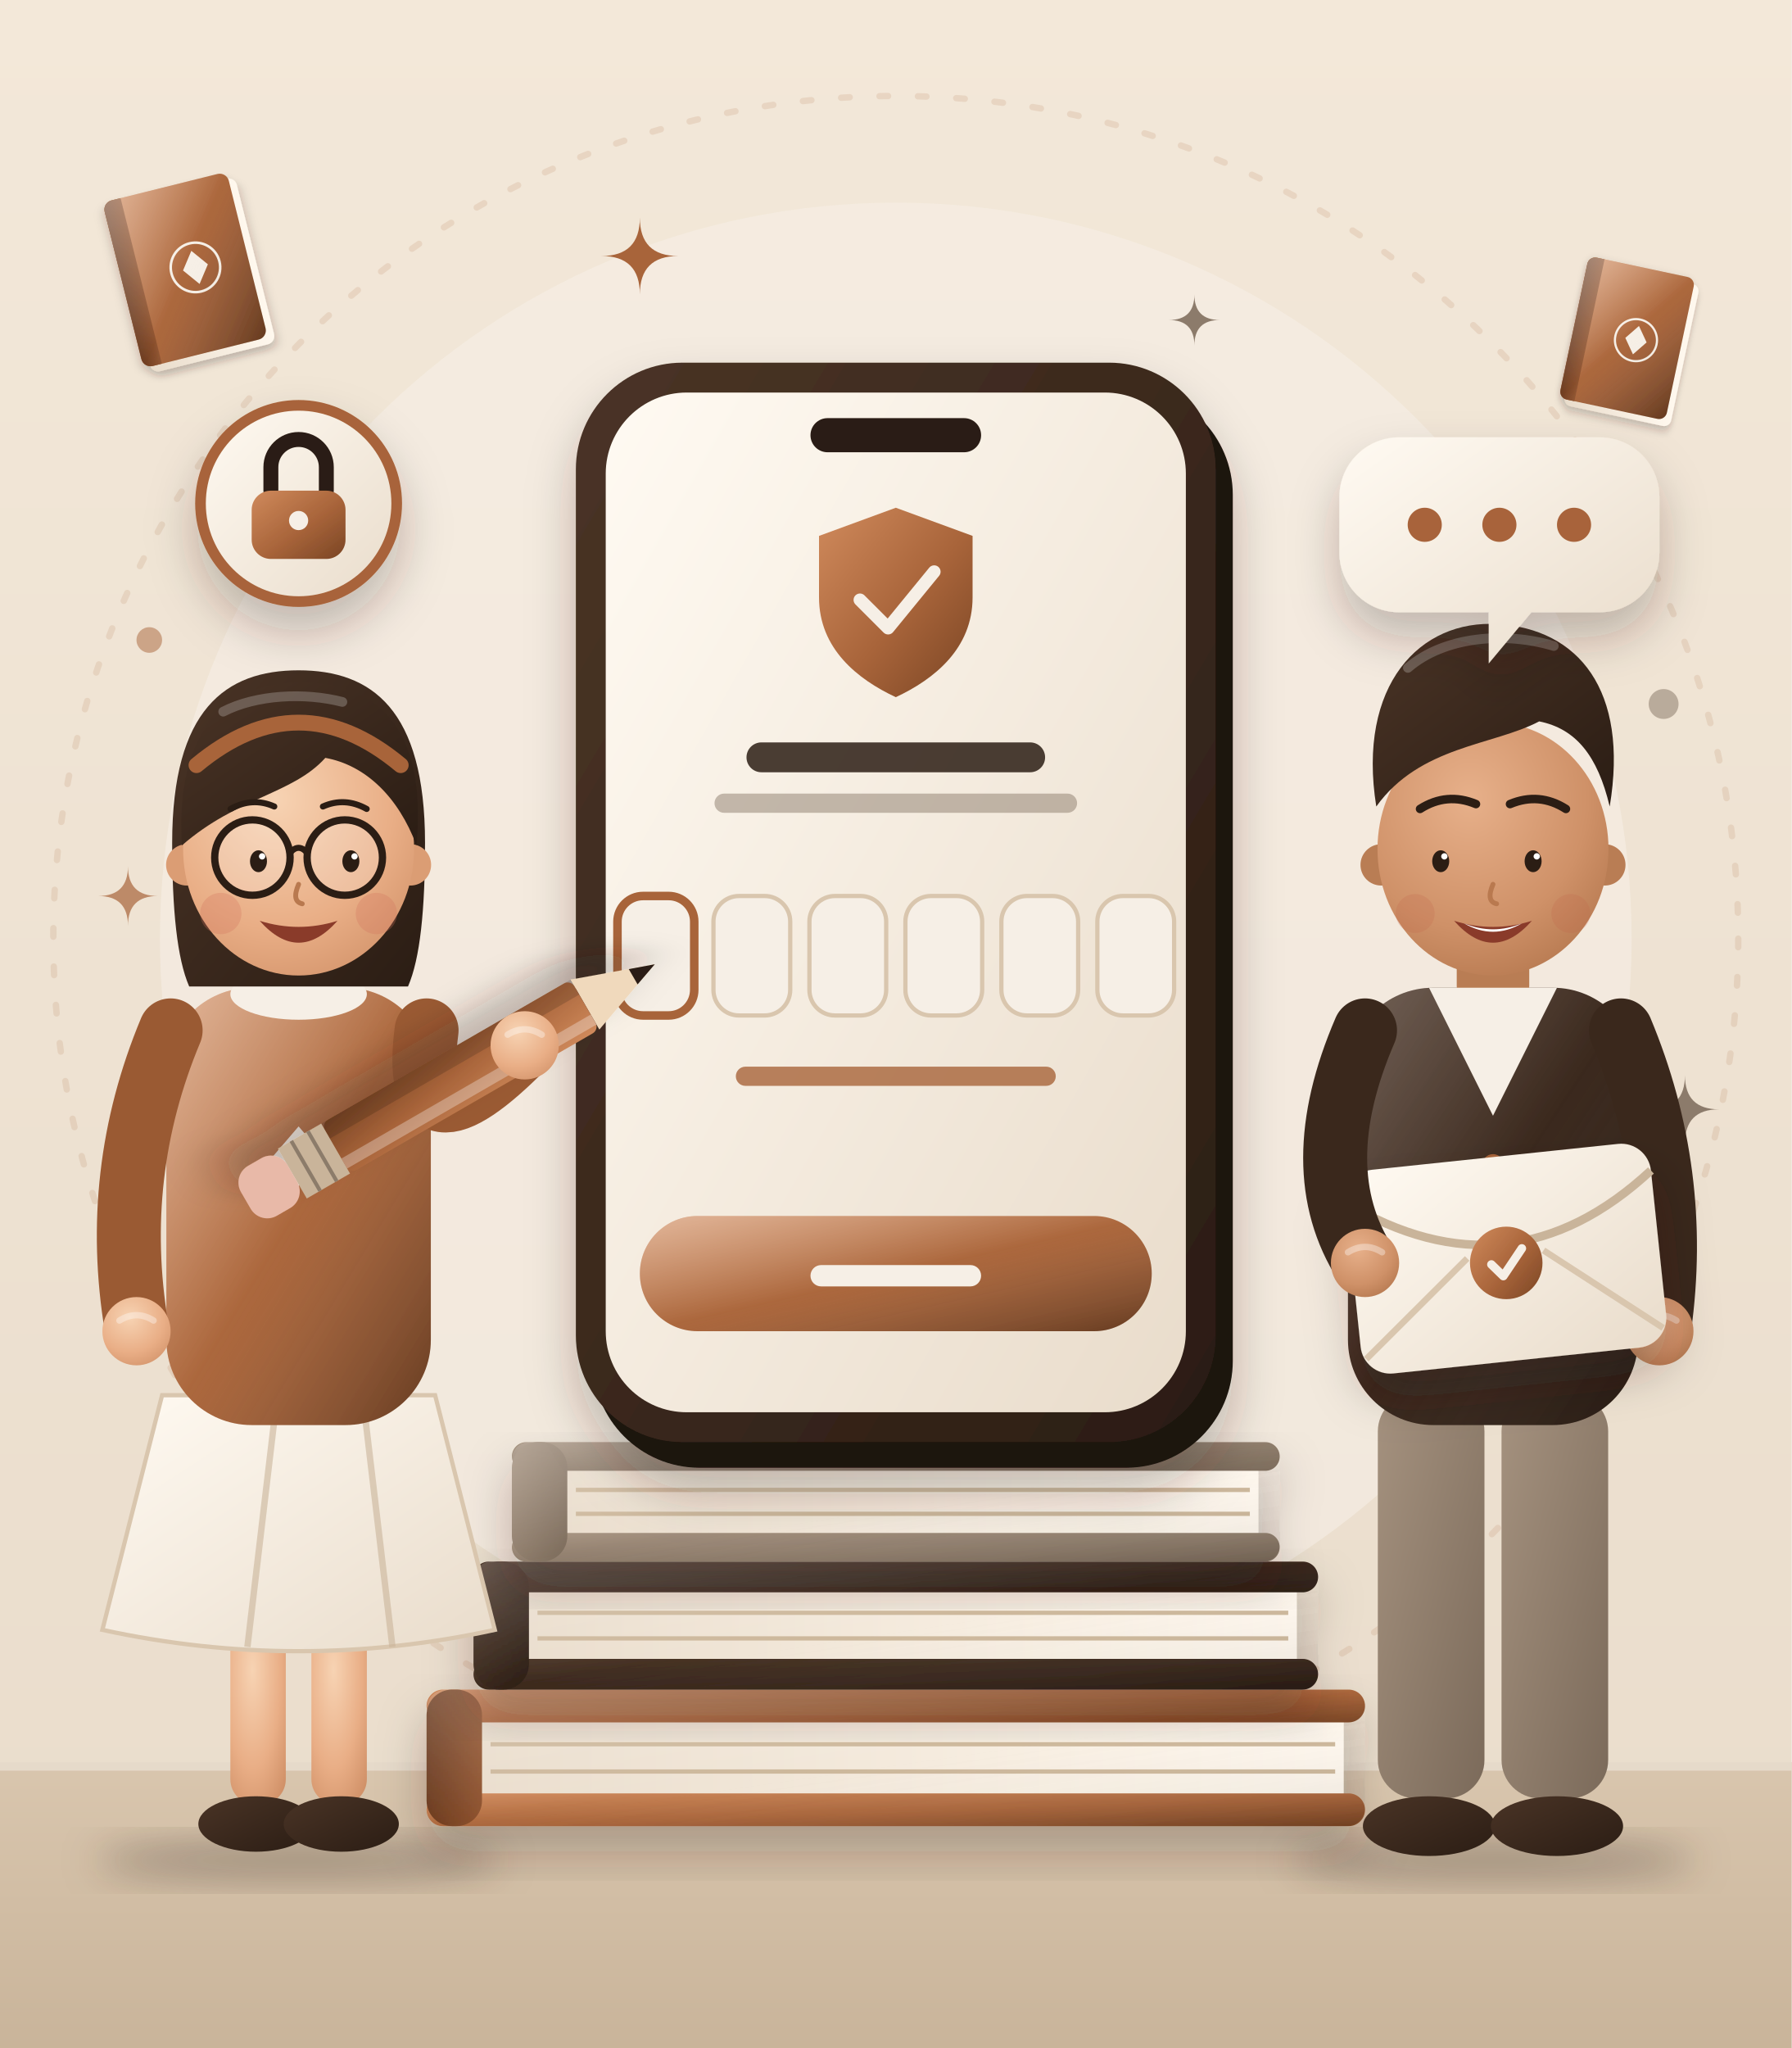
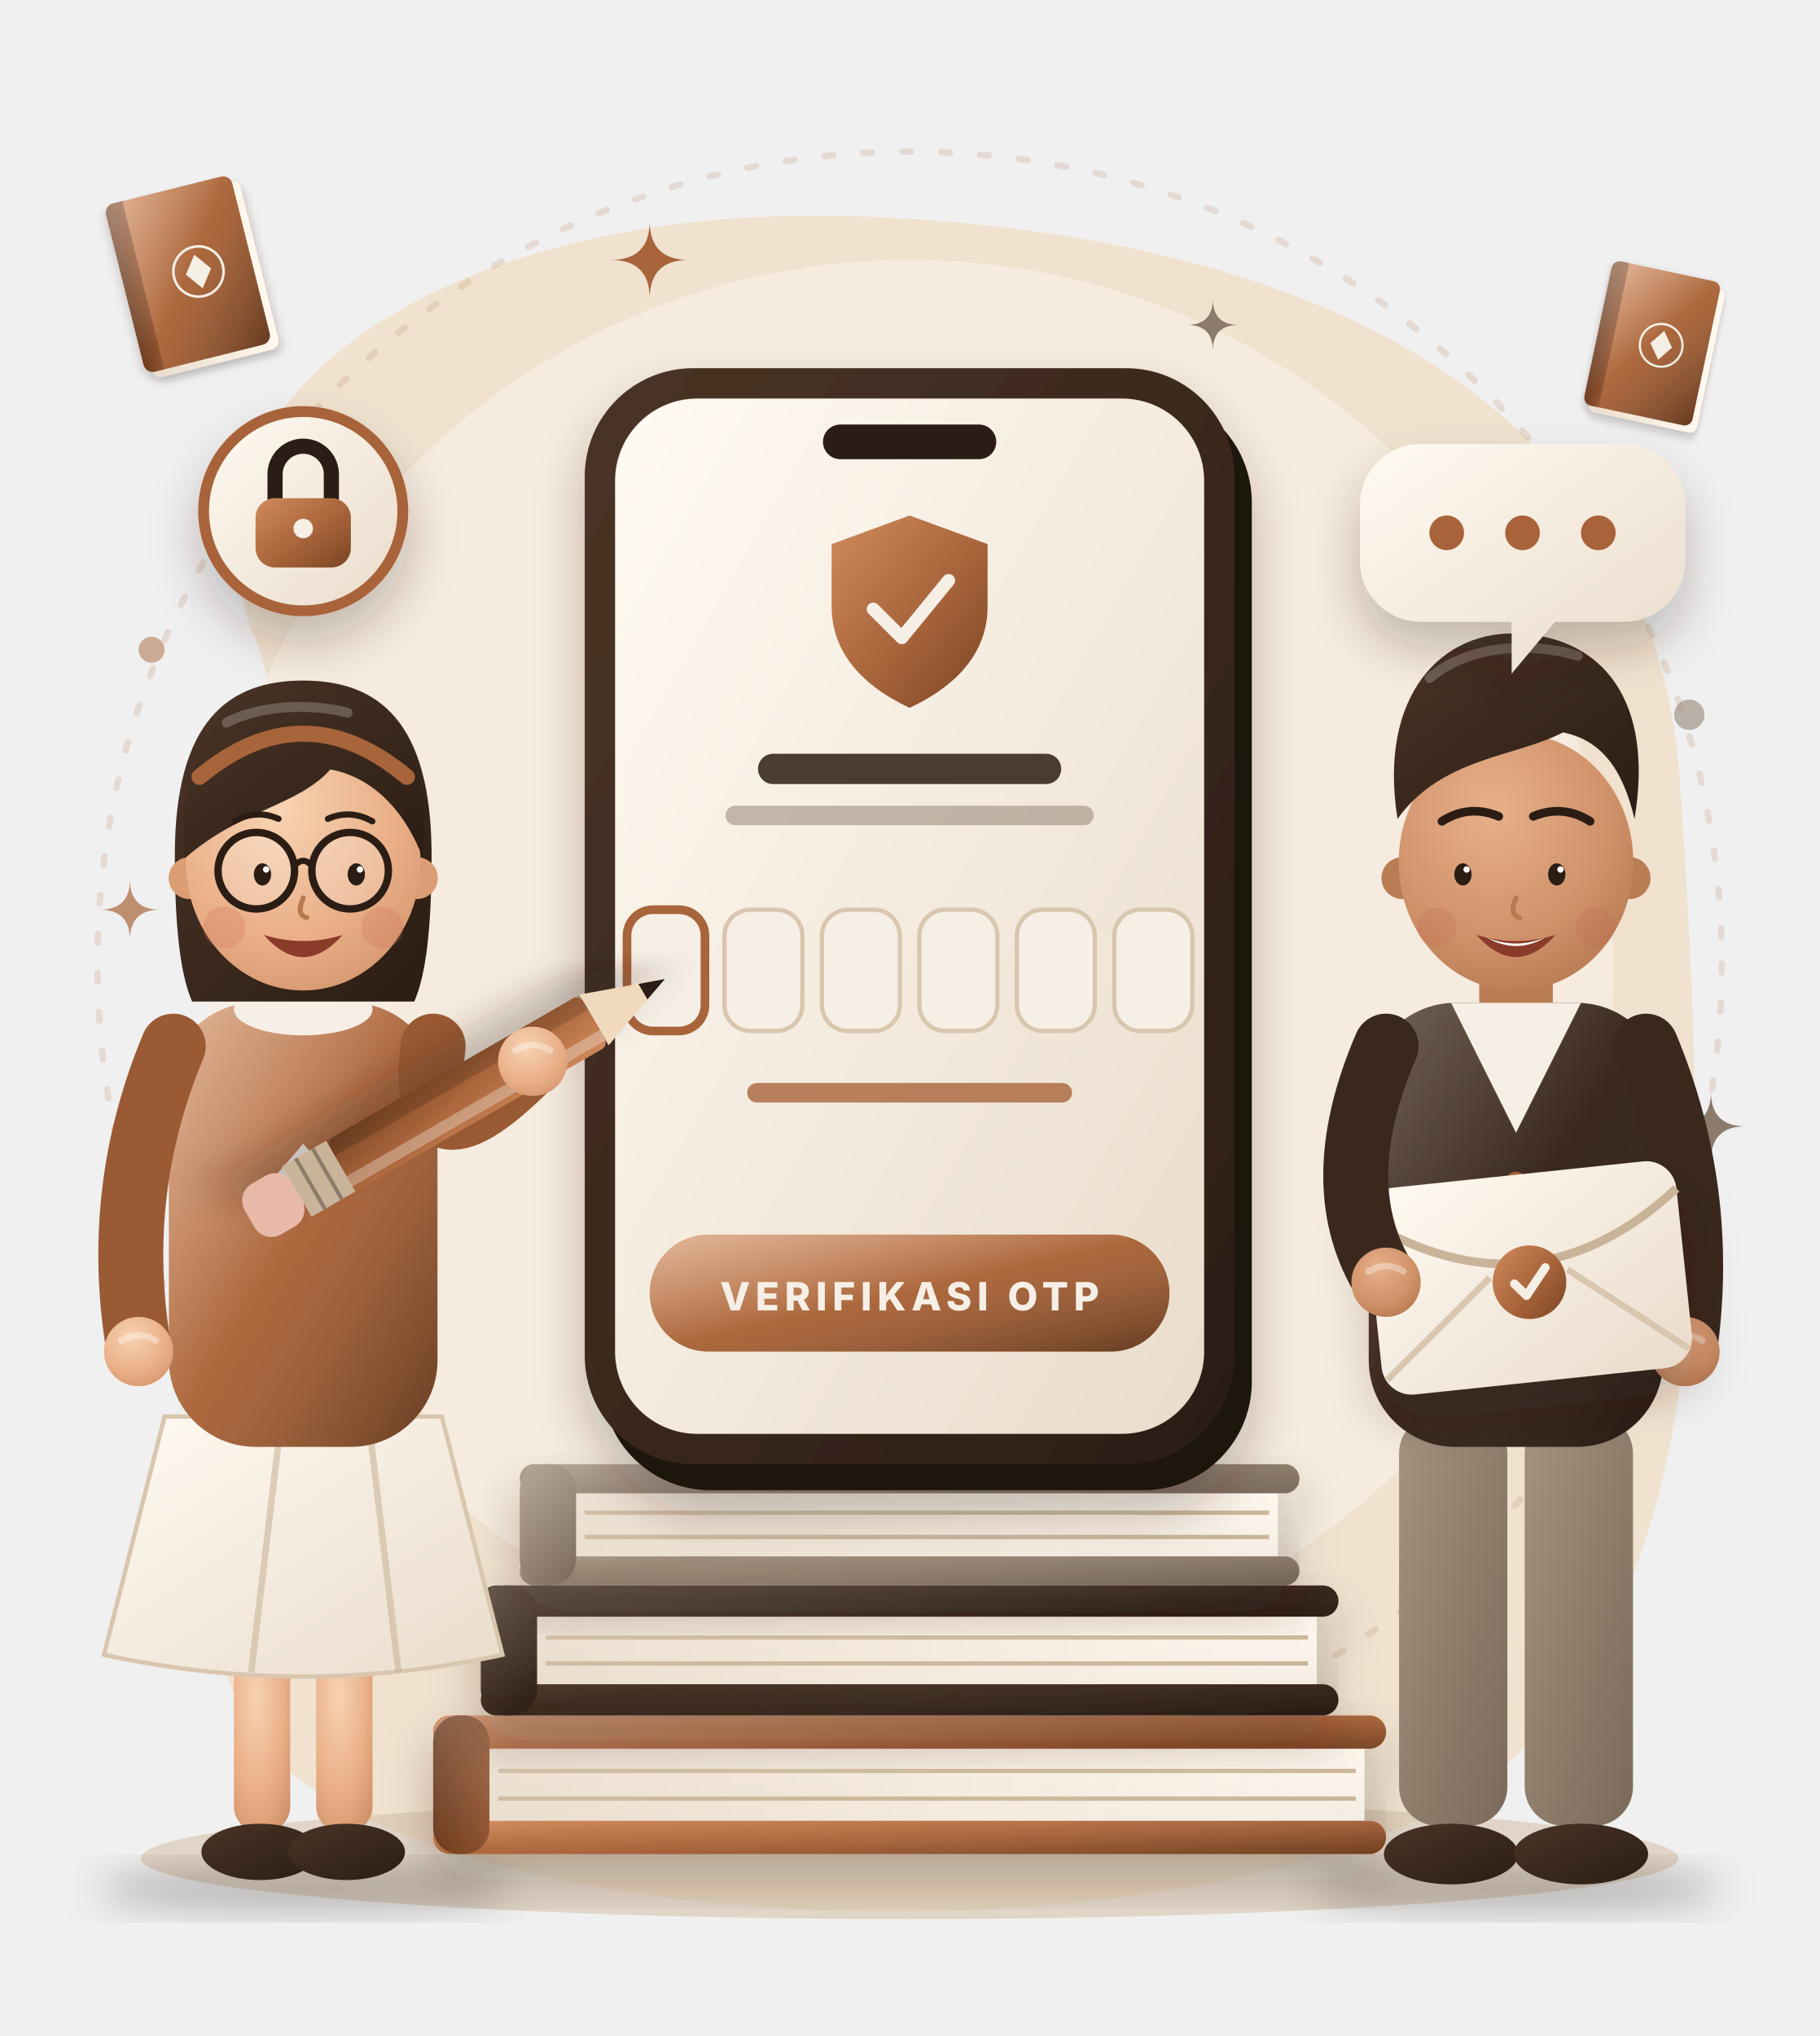
- <svg xmlns="http://www.w3.org/2000/svg" viewBox="0 0 840 960" preserveAspectRatio="xMidYMid slice" role="img">
+ <svg xmlns="http://www.w3.org/2000/svg" viewBox="0 0 840 940" preserveAspectRatio="xMidYMid meet" role="img">
  <defs>
    <linearGradient id="acc" x1="0" y1="0" x2="1" y2="1">
      <stop offset="0" stop-color="#D08A5C" />
      <stop offset=".55" stop-color="#A8643A" />
      <stop offset="1" stop-color="#7A4524" />
    </linearGradient>
    <linearGradient id="accSide" x1="0" y1="0" x2="1" y2="0">
      <stop offset="0" stop-color="#6B3A1E" />
      <stop offset="1" stop-color="#8F532F" />
    </linearGradient>
    <linearGradient id="cream" x1="0" y1="0" x2="1" y2="1">
      <stop offset="0" stop-color="#FFFAF2" />
      <stop offset="1" stop-color="#E9DCCB" />
    </linearGradient>
    <linearGradient id="pages" x1="0" y1="0" x2="1" y2="0">
      <stop offset="0" stop-color="#E9DCCB" />
      <stop offset="1" stop-color="#FFF8EE" />
    </linearGradient>
    <linearGradient id="dark" x1="0" y1="0" x2="1" y2="1">
      <stop offset="0" stop-color="#4A3426" />
      <stop offset="1" stop-color="#2B1D14" />
    </linearGradient>
    <linearGradient id="muted" x1="0" y1="0" x2="1" y2="1">
      <stop offset="0" stop-color="#A5927F" />
      <stop offset="1" stop-color="#7B6A5A" />
    </linearGradient>
    <linearGradient id="hl" x1="0" y1="0" x2="1" y2="1">
      <stop offset="0" stop-color="#fff" stop-opacity=".38" />
      <stop offset=".5" stop-color="#fff" stop-opacity="0" />
      <stop offset="1" stop-color="#000" stop-opacity=".18" />
    </linearGradient>
    <linearGradient id="bg" x1="0" y1="0" x2="0" y2="1">
      <stop offset="0" stop-color="#F3E8D9" />
      <stop offset="1" stop-color="#E9DCCB" />
    </linearGradient>
    <linearGradient id="floor" x1="0" y1="0" x2="0" y2="1">
      <stop offset="0" stop-color="#D9C6AE" />
      <stop offset="1" stop-color="#C9B49A" />
    </linearGradient>
    <radialGradient id="skin" cx=".4" cy=".3" r=".85">
      <stop offset="0" stop-color="#F7D3B3" />
      <stop offset=".6" stop-color="#E9AE86" />
      <stop offset="1" stop-color="#CF8F66" />
    </radialGradient>
    <radialGradient id="skin2" cx=".4" cy=".3" r=".85">
      <stop offset="0" stop-color="#E7B08A" />
      <stop offset=".6" stop-color="#CF9168" />
      <stop offset="1" stop-color="#AF7249" />
    </radialGradient>
    <filter id="sh" x="-30%" y="-30%" width="160%" height="170%">
      <feDropShadow dx="0" dy="12" stdDeviation="11" flood-color="#2B1D14" flood-opacity=".26" />
    </filter>
    <filter id="blur">
      <feGaussianBlur stdDeviation="9" />
    </filter>
  </defs>
-   <rect width="840" height="960" fill="url(#bg)" />
-   <circle cx="420" cy="440" r="345" fill="#F6EFE6" opacity=".6" />
-   <circle cx="420" cy="440" r="395" fill="none" stroke="#A8643A" stroke-opacity=".14" stroke-width="3" stroke-dasharray="4 14" stroke-linecap="round" />
-   <rect y="826" width="840" height="134" fill="url(#floor)" />
-   <rect y="826" width="840" height="4" fill="#fff" opacity=".35" />
+   <path d="M118 295 C72 185 205 92 400 100 C595 108 765 178 776 365 C788 552 795 725 695 815 C590 905 235 905 130 815 C35 725 160 400 118 295 Z" fill="#F0E2CF" />
+   <circle cx="420" cy="445" r="325" fill="#F7EFE4" opacity=".68" />
+   <circle cx="420" cy="445" r="375" fill="none" stroke="#A8643A" stroke-opacity=".16" stroke-width="3" stroke-dasharray="4 14" stroke-linecap="round" />
+   <ellipse cx="420" cy="858" rx="355" ry="28" fill="#D4BFA5" opacity=".55" />
  <g filter="url(#sh)" transform="translate(48 95) rotate(-14) scale(0.2)">
    <g>
      <rect x="16" y="16" width="300" height="400" rx="20" fill="url(#pages)" />
      <rect width="300" height="400" rx="22" fill="url(#acc)" />
      <path d="M22 0H44V400H22A22 22 0 0 1 0 378V22A22 22 0 0 1 22 0Z" fill="url(#accSide)" />
      <circle cx="175" cy="200" r="58" fill="none" stroke="#F6EFE6" stroke-width="6" />
      <path d="M175 160L205 200L175 240L145 200Z" fill="#F6EFE6" />
      <rect width="300" height="400" rx="22" fill="url(#hl)" />
    </g>
  </g>
  <g filter="url(#sh)" transform="translate(745 120) rotate(12) scale(0.17)">
    <g>
      <rect x="16" y="16" width="300" height="400" rx="20" fill="url(#pages)" />
      <rect width="300" height="400" rx="22" fill="url(#acc)" />
      <path d="M22 0H44V400H22A22 22 0 0 1 0 378V22A22 22 0 0 1 22 0Z" fill="url(#accSide)" />
      <circle cx="175" cy="200" r="58" fill="none" stroke="#F6EFE6" stroke-width="6" />
      <path d="M175 160L205 200L175 240L145 200Z" fill="#F6EFE6" />
      <rect width="300" height="400" rx="22" fill="url(#hl)" />
    </g>
  </g>
  <path d="M300 102Q300 120 318 120Q300 120 300 138Q300 120 282 120Q300 120 300 102Z" fill="#A8643A" opacity="1" />
  <path d="M560 138Q560 150 572 150Q560 150 560 162Q560 150 548 150Q560 150 560 138Z" fill="#8C7B6B" opacity="1" />
  <path d="M60 406Q60 420 74 420Q60 420 60 434Q60 420 46 420Q60 420 60 406Z" fill="#A8643A" opacity="0.7" />
  <path d="M790 504Q790 520 806 520Q790 520 790 536Q790 520 774 520Q790 520 790 504Z" fill="#8C7B6B" opacity="1" />
  <circle cx="780" cy="330" r="7" fill="#8C7B6B" opacity=".55" />
  <circle cx="70" cy="300" r="6" fill="#A8643A" opacity=".5" />
  <g filter="url(#sh)">
    <rect x="210" y="804.8" width="420" height="38.4" fill="url(#pages)" />
    <path d="M230 817.6H626M230 830.4H626" stroke="#CDB89C" stroke-width="2" />
    <rect x="200" y="792" width="440" height="15.36" rx="7.68" fill="url(#acc)" />
    <rect x="200" y="840.64" width="440" height="15.36" rx="7.68" fill="url(#acc)" />
    <rect x="200" y="792" width="26" height="64" rx="12" fill="url(#accSide)" />
    <rect x="200" y="792" width="440" height="64" rx="8.96" fill="url(#hl)" opacity=".5" />
  </g>
  <g filter="url(#sh)">
    <rect x="232" y="744.0" width="376" height="36.0" fill="url(#pages)" />
    <path d="M252 756.0H604M252 768.0H604" stroke="#CDB89C" stroke-width="2" />
    <rect x="222" y="732" width="396" height="14.4" rx="7.2" fill="url(#dark)" />
    <rect x="222" y="777.6" width="396" height="14.4" rx="7.2" fill="url(#dark)" />
    <rect x="222" y="732" width="26" height="60" rx="12" fill="url(#dark)" />
    <rect x="222" y="732" width="396" height="60" rx="8.4" fill="url(#hl)" opacity=".5" />
  </g>
  <g filter="url(#sh)">
    <rect x="250" y="687.2" width="340" height="33.6" fill="url(#pages)" />
    <path d="M270 698.4H586M270 709.6H586" stroke="#CDB89C" stroke-width="2" />
    <rect x="240" y="676" width="360" height="13.44" rx="6.72" fill="url(#muted)" />
    <rect x="240" y="718.56" width="360" height="13.44" rx="6.72" fill="url(#muted)" />
    <rect x="240" y="676" width="26" height="56" rx="12" fill="url(#muted)" />
    <rect x="240" y="676" width="360" height="56" rx="7.84" fill="url(#hl)" opacity=".5" />
  </g>
  <g filter="url(#sh)">
    <rect x="278" y="182" width="300" height="506" rx="50" fill="#1B120C" />
    <rect x="270" y="170" width="300" height="506" rx="50" fill="url(#dark)" />
    <rect x="284" y="184" width="272" height="478" rx="38" fill="url(#cream)" />
    <rect x="380" y="196" width="80" height="16" rx="8" fill="#2B1D14" />
  </g>
  <g transform="translate(420 238) scale(.6) translate(-130 -80)">
    <path d="M130 80L190 102V150C190 190 160 214 130 228C100 214 70 190 70 150V102Z" fill="url(#acc)" />
    <path d="M102 152L124 174L160 130" stroke="#F6EFE6" stroke-width="10" stroke-linecap="round" stroke-linejoin="round" fill="none" />
  </g>
  <rect x="350" y="348" width="140" height="14" rx="7" fill="#2B1D14" opacity=".85" />
  <rect x="335" y="372" width="170" height="9" rx="4.5" fill="#8C7B6B" opacity=".5" />
  <rect x="289.5" y="420" width="36" height="56" rx="12" fill="#F6EFE6" stroke="#A8643A" stroke-width="4" />
  <rect x="334.5" y="420" width="36" height="56" rx="12" fill="#F6EFE6" stroke="#D9C6AE" stroke-width="2" />
  <rect x="379.5" y="420" width="36" height="56" rx="12" fill="#F6EFE6" stroke="#D9C6AE" stroke-width="2" />
  <rect x="424.5" y="420" width="36" height="56" rx="12" fill="#F6EFE6" stroke="#D9C6AE" stroke-width="2" />
  <rect x="469.5" y="420" width="36" height="56" rx="12" fill="#F6EFE6" stroke="#D9C6AE" stroke-width="2" />
  <rect x="514.5" y="420" width="36" height="56" rx="12" fill="#F6EFE6" stroke="#D9C6AE" stroke-width="2" />
  <rect x="345" y="500" width="150" height="9" rx="4.5" fill="#A8643A" opacity=".8" />
  <rect x="300" y="570" width="240" height="54" rx="27" fill="url(#acc)" />
  <rect x="300" y="570" width="240" height="54" rx="27" fill="url(#hl)" />
-   <rect x="380" y="593" width="80" height="10" rx="5" fill="#F6EFE6" />
+   <text x="420" y="605" text-anchor="middle" fill="#F6EFE6" font-family="system-ui,-apple-system,sans-serif" font-size="18" font-weight="800" letter-spacing="2.5">VERIFIKASI OTP</text>
  <g transform="translate(140 868)">
    <ellipse cy="4" rx="95" ry="13" fill="#2B1D14" opacity=".25" filter="url(#blur)" />
    <rect x="-32" y="-112" width="26" height="90" rx="12" fill="url(#skin)" />
    <rect x="6" y="-112" width="26" height="90" rx="12" fill="url(#skin)" />
    <ellipse cx="-20" cy="-13" rx="27" ry="13" fill="url(#dark)" />
    <ellipse cx="20" cy="-13" rx="27" ry="13" fill="url(#dark)" />
    <path d="M-64 -214L64 -214L92 -104Q0 -84 -92 -104Z" fill="url(#cream)" stroke="#D9C6AE" stroke-width="2" />
    <path d="M-10 -214L-24 -96M30 -214L44 -96" stroke="#C9B49A" stroke-width="3" opacity=".6" />
    <rect x="-62" y="-405" width="124" height="205" rx="40" fill="url(#acc)" />
    <rect x="-62" y="-405" width="124" height="205" rx="40" fill="url(#hl)" />
    <rect x="-16" y="-432" width="32" height="40" rx="14" fill="#C98A60" />
    <ellipse cy="-402" rx="32" ry="12" fill="#F6EFE6" />
    <path d="M0 -340L12 -326L0 -312L-12 -326Z" fill="#F6EFE6" />
    <path d="M-60 -385Q-88 -318 -76 -246" stroke="#9A5A33" stroke-width="30" stroke-linecap="round" fill="none" />
    <circle cx="-76" cy="-244" r="16" fill="url(#skin)" />
    <path d="M-84 -249Q-76 -254 -68 -249" stroke="#fff" stroke-opacity=".35" stroke-width="3" stroke-linecap="round" fill="none" />
    <g transform="translate(0 -470) scale(.57) translate(-400 -335)">
      <path d="M296 330C296 220 340 188 400 188C460 188 504 220 504 330C504 385 500 425 490 448L310 448C300 425 296 385 296 330Z" fill="url(#dark)" />
      <circle cx="308" cy="348" r="17" fill="#DB9D74" />
      <circle cx="492" cy="348" r="17" fill="#DB9D74" />
      <ellipse cx="400" cy="335" rx="95" ry="104" fill="url(#skin)" />
      <circle cx="336" cy="388" r="17" fill="#D0705A" opacity=".28" />
      <circle cx="464" cy="388" r="17" fill="#D0705A" opacity=".28" />
      <path d="M304 332C298 232 345 198 402 198C462 198 506 232 497 332C482 292 455 266 422 260C395 290 350 292 304 332Z" fill="url(#dark)" />
      <path d="M338 222C365 208 405 206 436 214" stroke="#fff" stroke-opacity=".22" stroke-width="8" stroke-linecap="round" fill="none" />
      <path d="M316 266Q400 196 484 266" stroke="#A8643A" stroke-width="13" stroke-linecap="round" fill="none" />
      <path d="M344 302Q362 292 380 300M420 300Q438 292 456 302" stroke="#2B1D14" stroke-width="5" stroke-linecap="round" fill="none" />
      <circle cx="362" cy="342" r="31" fill="#fff" fill-opacity=".2" stroke="#2B1D14" stroke-width="6" />
      <circle cx="438" cy="342" r="31" fill="#fff" fill-opacity=".2" stroke="#2B1D14" stroke-width="6" />
      <path d="M393 338Q400 330 407 338" stroke="#2B1D14" stroke-width="5" fill="none" />
      <ellipse cx="367" cy="345" rx="7" ry="9" fill="#2B1D14" />
      <ellipse cx="443" cy="345" rx="7" ry="9" fill="#2B1D14" />
      <circle cx="370" cy="341" r="2.6" fill="#fff" />
      <circle cx="446" cy="341" r="2.6" fill="#fff" />
      <path d="M400 364Q394 378 403 380" stroke="#B9794F" stroke-width="4" stroke-linecap="round" fill="none" />
      <path d="M368 394Q400 430 432 394Q400 404 368 394Z" fill="#8A3B2A" />
    </g>
  </g>
  <g transform="translate(700 868)">
    <ellipse cy="4" rx="95" ry="13" fill="#2B1D14" opacity=".25" filter="url(#blur)" />
    <rect x="-54" y="-215" width="50" height="190" rx="18" fill="url(#muted)" />
    <rect x="4" y="-215" width="50" height="190" rx="18" fill="url(#muted)" />
    <ellipse cx="-30" cy="-12" rx="31" ry="14" fill="url(#dark)" />
    <ellipse cx="30" cy="-12" rx="31" ry="14" fill="url(#dark)" />
    <rect x="-68" y="-405" width="136" height="205" rx="40" fill="url(#dark)" />
    <rect x="-68" y="-405" width="136" height="205" rx="40" fill="url(#hl)" opacity=".6" />
    <rect x="-17" y="-432" width="34" height="40" rx="14" fill="#B97D54" />
    <path d="M-30 -405L0 -345L30 -405Z" fill="#F6EFE6" />
    <path d="M-14 -300V-215M14 -300V-215" stroke="#000" stroke-opacity="0" />
    <circle cy="-322" r="5" fill="#A8643A" />
    <circle cy="-284" r="5" fill="#A8643A" />
    <circle cy="-246" r="5" fill="#A8643A" />
    <path d="M60 -385Q88 -318 78 -246" stroke="#3A281C" stroke-width="30" stroke-linecap="round" fill="none" />
    <circle cx="78" cy="-244" r="16" fill="url(#skin2)" />
    <path d="M70 -249Q78 -254 86 -249" stroke="#fff" stroke-opacity=".35" stroke-width="3" stroke-linecap="round" fill="none" />
    <g transform="translate(0 -470) scale(.57) translate(-400 -335)">
      <circle cx="308" cy="348" r="17" fill="#B97D54" />
      <circle cx="492" cy="348" r="17" fill="#B97D54" />
      <ellipse cx="400" cy="335" rx="95" ry="104" fill="url(#skin2)" />
      <circle cx="336" cy="388" r="16" fill="#C0624A" opacity=".22" />
      <circle cx="464" cy="388" r="16" fill="#C0624A" opacity=".22" />
      <path d="M304 300C288 200 340 146 404 150C470 154 512 204 496 300C486 258 468 236 438 230C400 250 340 250 304 300Z" fill="url(#dark)" />
      <path d="M330 186C360 160 410 156 450 168" stroke="#fff" stroke-opacity=".22" stroke-width="8" stroke-linecap="round" fill="none" />
      <path d="M340 302Q362 288 386 298M414 298Q438 288 460 302" stroke="#2B1D14" stroke-width="7" stroke-linecap="round" fill="none" />
      <ellipse cx="357" cy="345" rx="7" ry="9" fill="#2B1D14" />
      <ellipse cx="433" cy="345" rx="7" ry="9" fill="#2B1D14" />
      <circle cx="360" cy="341" r="2.6" fill="#fff" />
      <circle cx="436" cy="341" r="2.6" fill="#fff" />
      <path d="M400 364Q394 378 403 380" stroke="#B9794F" stroke-width="4" stroke-linecap="round" fill="none" />
      <path d="M368 394Q400 430 432 394Q400 404 368 394Z" fill="#8A3B2A" />
      <path d="M376 396Q400 406 424 396Q400 410 376 396Z" fill="#fff" />
    </g>
  </g>
  <g filter="url(#sh)" transform="translate(706 590) rotate(-6)">
    <rect x="-72" y="-48" width="144" height="96" rx="14" fill="url(#cream)" />
    <path d="M-72 -34Q0 20 72 -34" fill="none" stroke="#C9B49A" stroke-width="4" />
    <path d="M-70 40L-18 -2M70 40L18 -2" stroke="#D9C6AE" stroke-width="3" />
    <circle cy="2" r="17" fill="url(#acc)" />
    <path d="M-7 2L-2 8L8 -4" stroke="#F6EFE6" stroke-width="4" stroke-linecap="round" stroke-linejoin="round" fill="none" />
  </g>
  <path d="M200 483Q192 545 246 490" stroke="#9A5A33" stroke-width="30" stroke-linecap="round" fill="none" />
  <path d="M640 483Q612 548 640 592" stroke="#3A281C" stroke-width="30" stroke-linecap="round" fill="none" />
  <g filter="url(#sh)" transform="translate(307 452) rotate(150) scale(0.9)">
    <path d="M0 0L42 -15V15Z" fill="#F0D9BC" />
    <path d="M0 0L13 -4.6V4.6Z" fill="#2B1D14" />
    <rect x="42" y="-15" width="150" height="30" rx="4" fill="url(#acc)" />
    <rect x="42" y="-12" width="150" height="6" fill="#fff" opacity=".3" />
    <rect x="42" y="6" width="150" height="9" fill="#000" opacity=".15" />
    <rect x="192" y="-15" width="26" height="30" fill="#C9B49A" />
    <path d="M200 -15V15M210 -15V15" stroke="#8C7B6B" stroke-width="2" />
    <rect x="218" y="-15" width="28" height="30" rx="10" fill="#E8B9A8" />
  </g>
  <circle cx="246" cy="490" r="16" fill="url(#skin)" />
  <path d="M238 485Q246 480 254 485" stroke="#fff" stroke-opacity=".35" stroke-width="3" stroke-linecap="round" fill="none" />
  <circle cx="640" cy="592" r="16" fill="url(#skin2)" />
  <path d="M632 587Q640 582 648 587" stroke="#fff" stroke-opacity=".35" stroke-width="3" stroke-linecap="round" fill="none" />
  <g filter="url(#sh)" transform="translate(140 236)">
    <circle r="46" fill="url(#cream)" />
    <circle r="46" fill="none" stroke="#A8643A" stroke-width="5" />
    <path d="M-13 -6V-17A13 13 0 0 1 13 -17V-6" stroke="#2B1D14" stroke-width="7" fill="none" stroke-linecap="round" />
    <rect x="-22" y="-6" width="44" height="32" rx="9" fill="url(#acc)" />
    <circle cy="8" r="4.5" fill="#F6EFE6" />
  </g>
  <g filter="url(#sh)" transform="translate(628 205)">
    <path d="M28 0H122A28 28 0 0 1 150 28V54A28 28 0 0 1 122 82H90L70 106V82H28A28 28 0 0 1 0 54V28A28 28 0 0 1 28 0Z" fill="url(#cream)" />
    <circle cx="40" cy="41" r="8" fill="#A8643A" />
    <circle cx="75" cy="41" r="8" fill="#A8643A" />
    <circle cx="110" cy="41" r="8" fill="#A8643A" />
  </g>
</svg>
